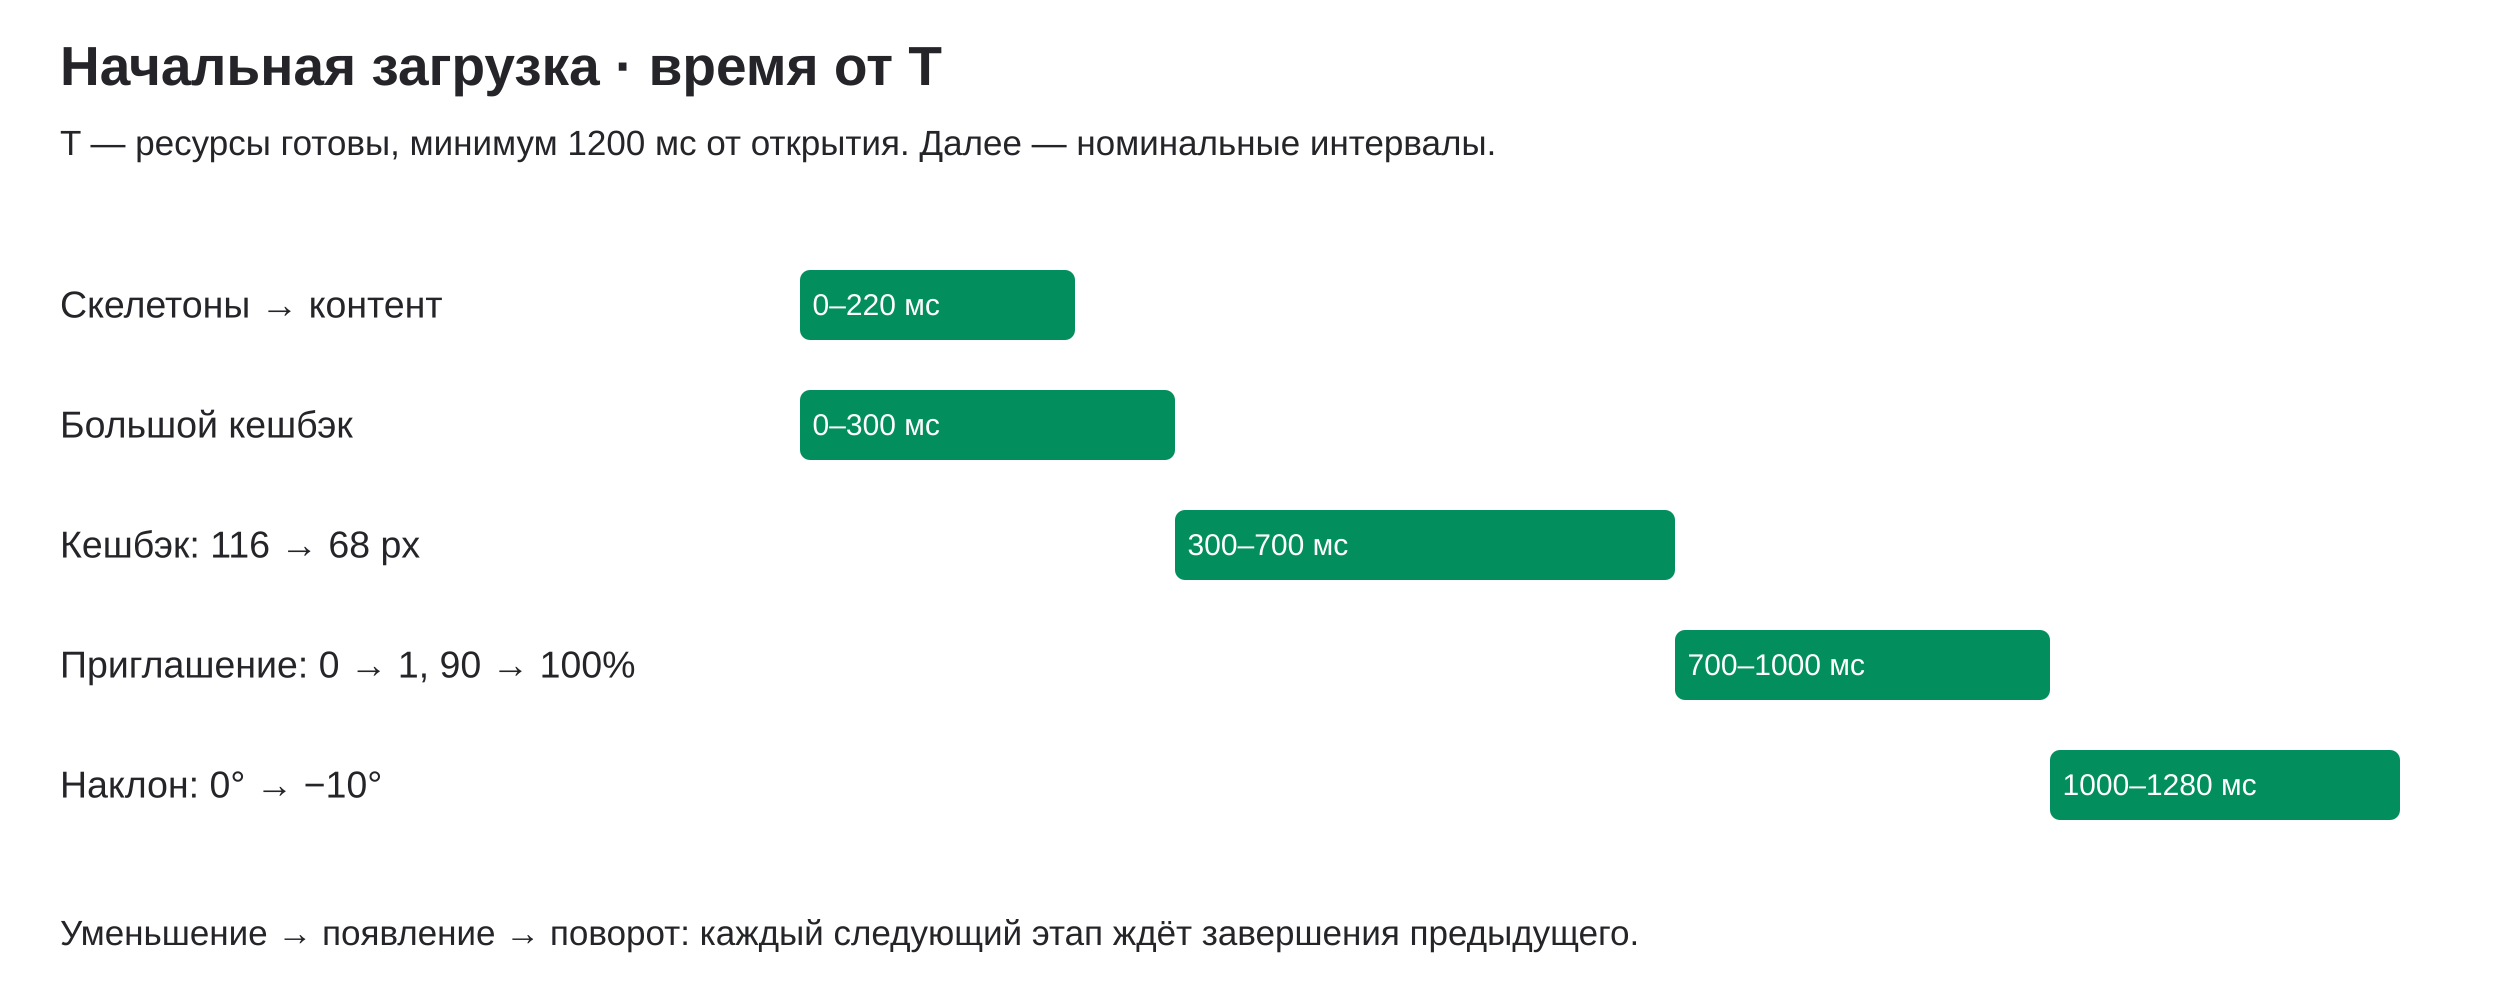
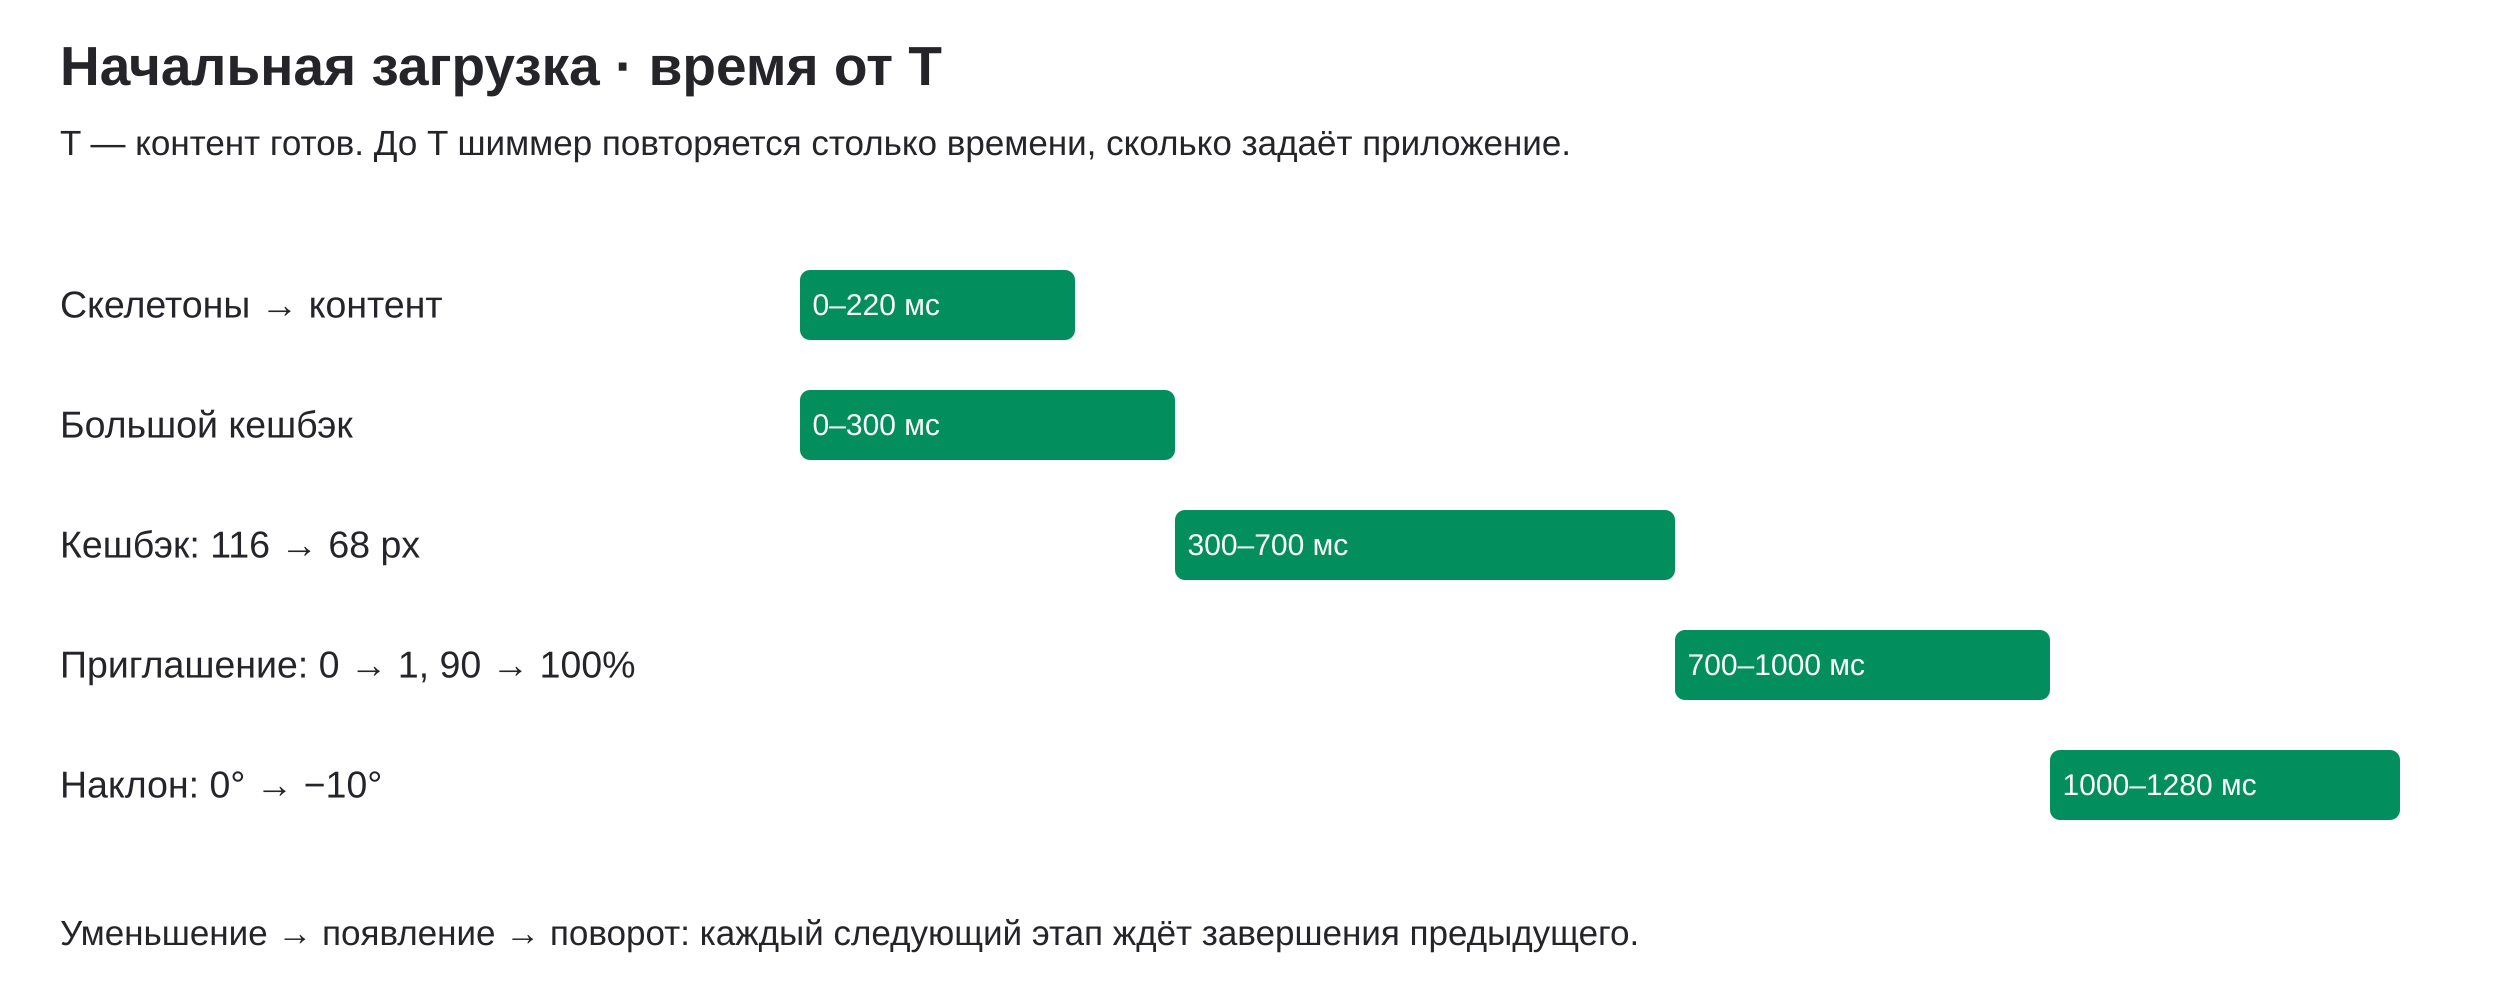
<svg xmlns="http://www.w3.org/2000/svg" width="1000" height="400" viewBox="0 0 1000 400">
  <rect width="1000" height="400" fill="white" />
  <g font-family="Arial,sans-serif" fill="#242429">
    <text x="24" y="34" font-size="22" font-weight="bold">Начальная загрузка · время от T</text>
-     <text x="24" y="62" font-size="14">T — ресурсы готовы, минимум 1200 мс от открытия. Далее — номинальные интервалы.</text>
+     <text x="24" y="62" font-size="14">T — контент готов. До T шиммер повторяется столько времени, сколько задаёт приложение.</text>
    <text x="24" y="127" font-size="15">Скелетоны → контент</text>
    <rect x="320.0" y="108" width="110.0" height="28" rx="4" fill="#038F5D" />
    <text x="325.0" y="126" fill="white" font-size="12">0–220 мс</text>
    <text x="24" y="175" font-size="15">Большой кешбэк</text>
    <rect x="320.0" y="156" width="150.0" height="28" rx="4" fill="#038F5D" />
    <text x="325.0" y="174" fill="white" font-size="12">0–300 мс</text>
    <text x="24" y="223" font-size="15">Кешбэк: 116 → 68 px</text>
    <rect x="470.0" y="204" width="200.0" height="28" rx="4" fill="#038F5D" />
    <text x="475.0" y="222" fill="white" font-size="12">300–700 мс</text>
    <text x="24" y="271" font-size="15">Приглашение: 0 → 1, 90 → 100%</text>
    <rect x="670.0" y="252" width="150.0" height="28" rx="4" fill="#038F5D" />
    <text x="675.0" y="270" fill="white" font-size="12">700–1000 мс</text>
    <text x="24" y="319" font-size="15">Наклон: 0° → −10°</text>
    <rect x="820.0" y="300" width="140.0" height="28" rx="4" fill="#038F5D" />
    <text x="825.0" y="318" fill="white" font-size="12">1000–1280 мс</text>
    <text x="24" y="378" font-size="14">Уменьшение → появление → поворот: каждый следующий этап ждёт завершения предыдущего.</text>
  </g>
</svg>
